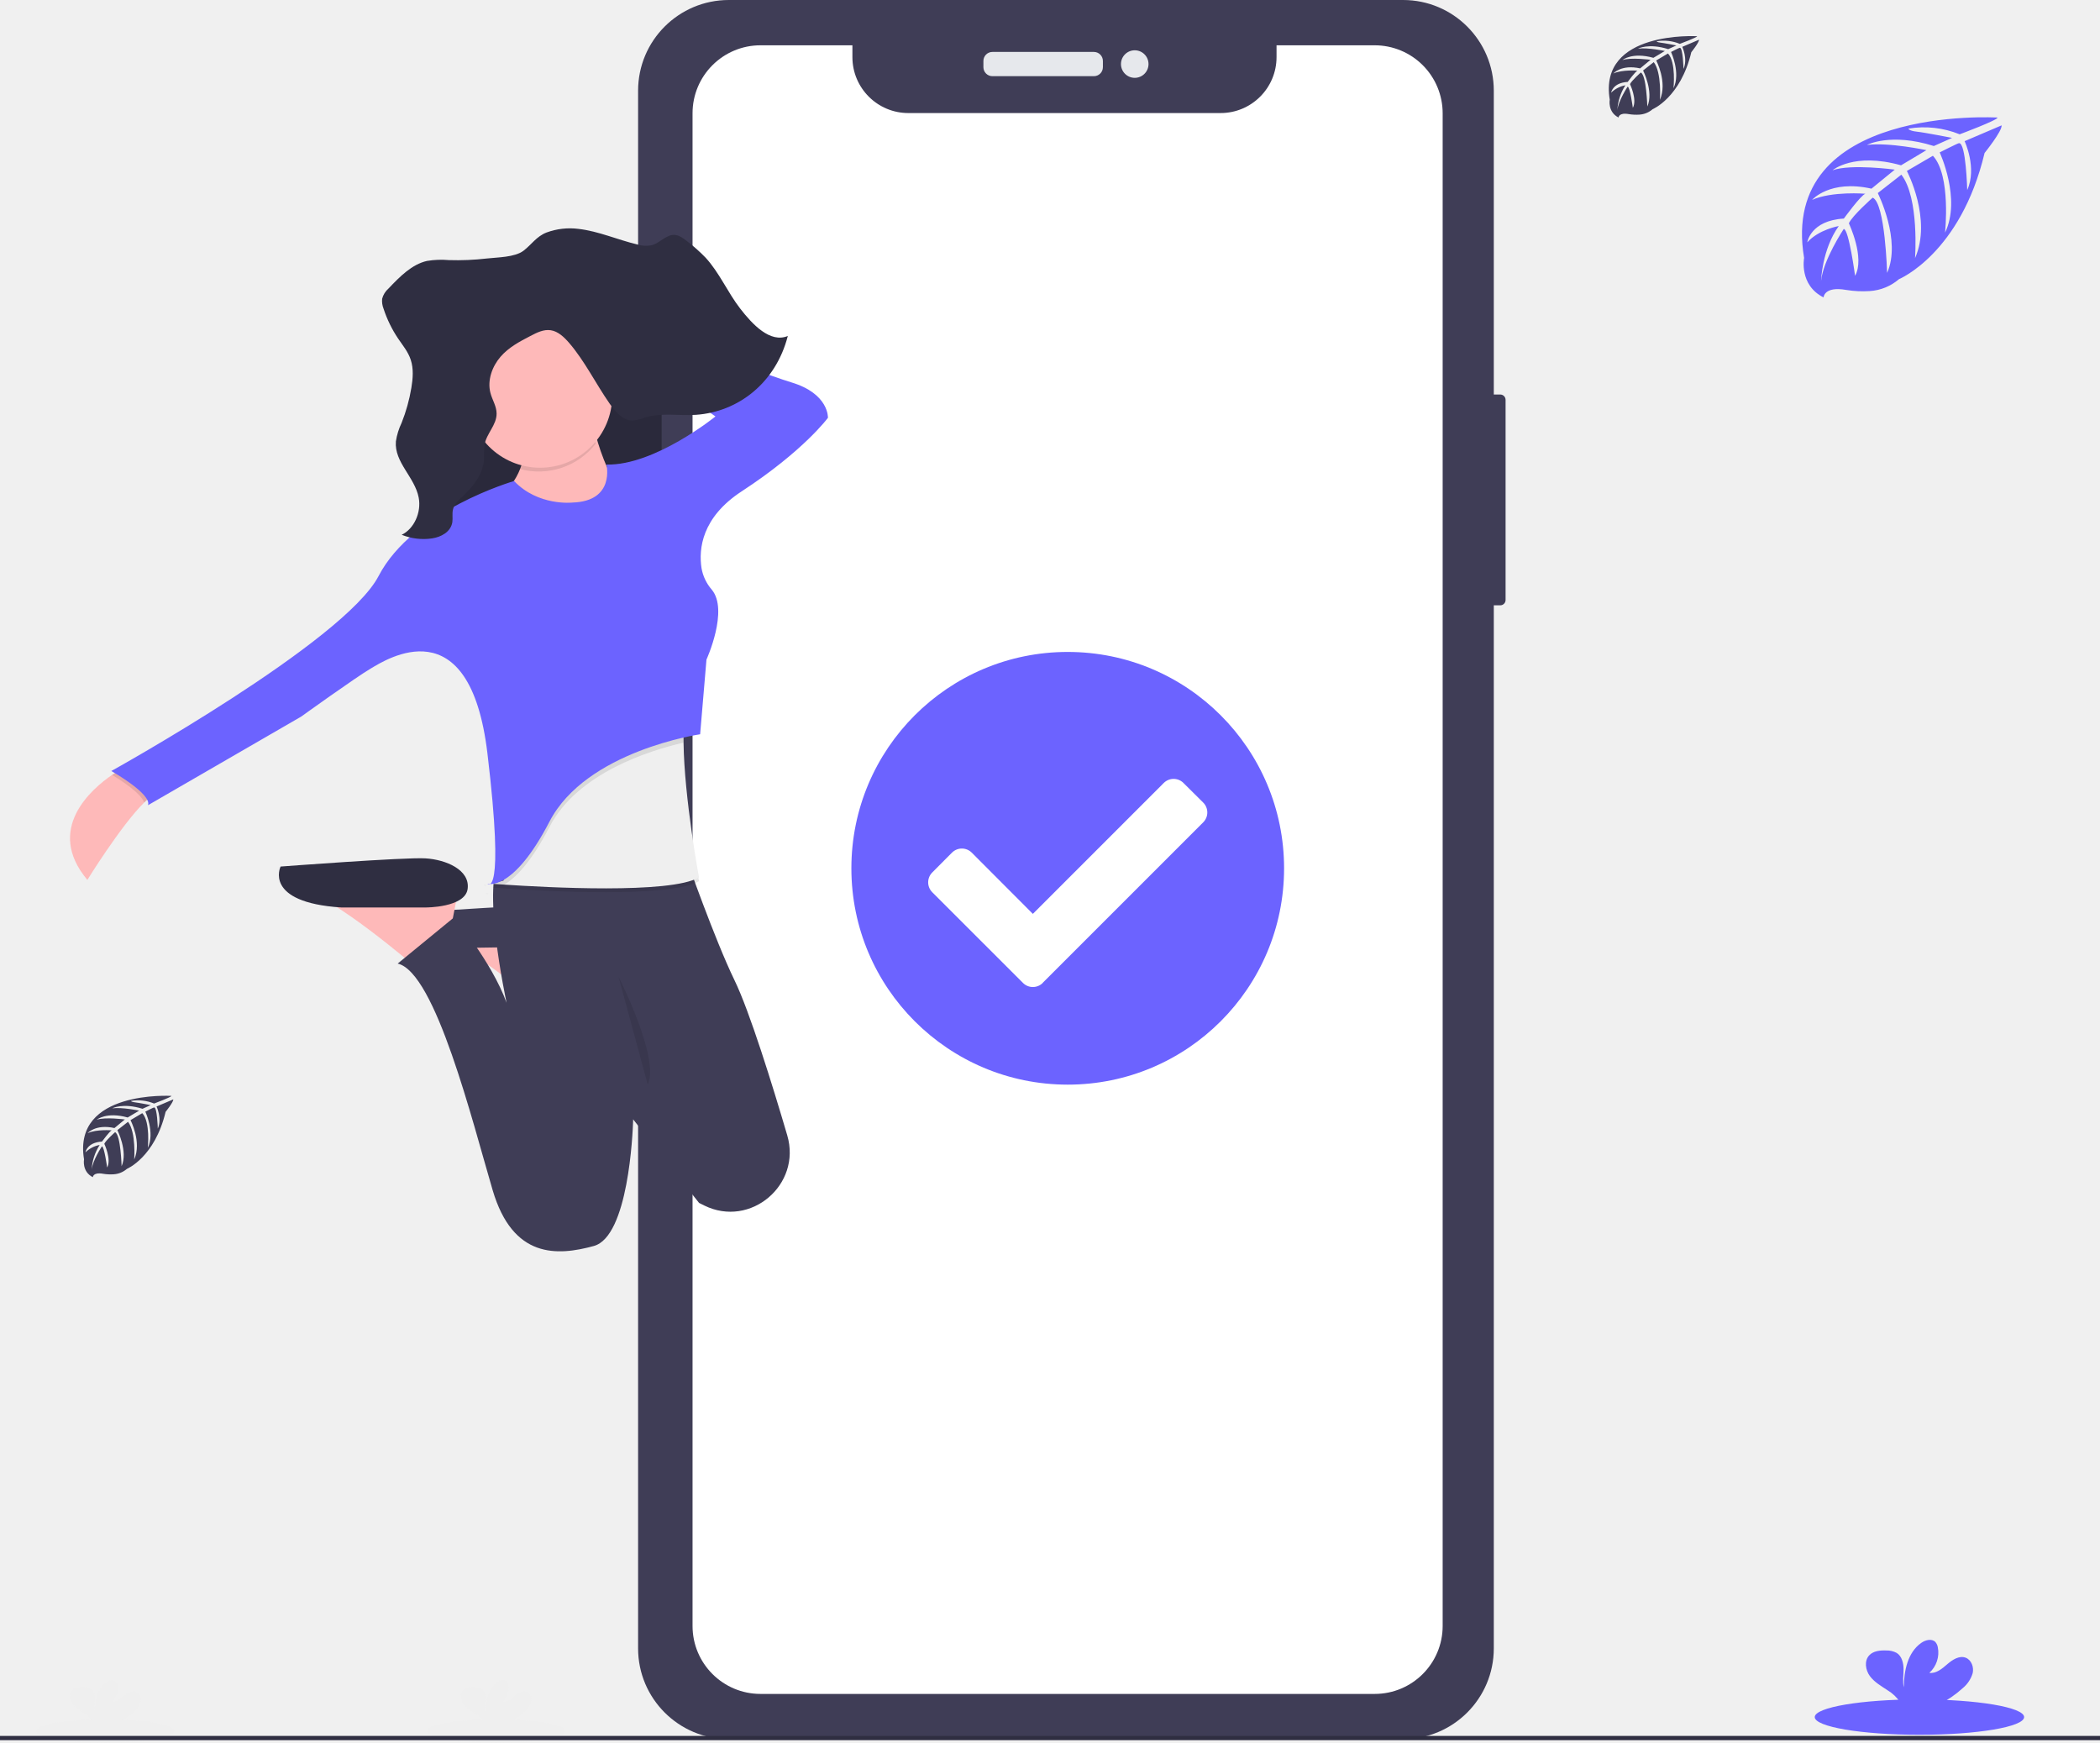
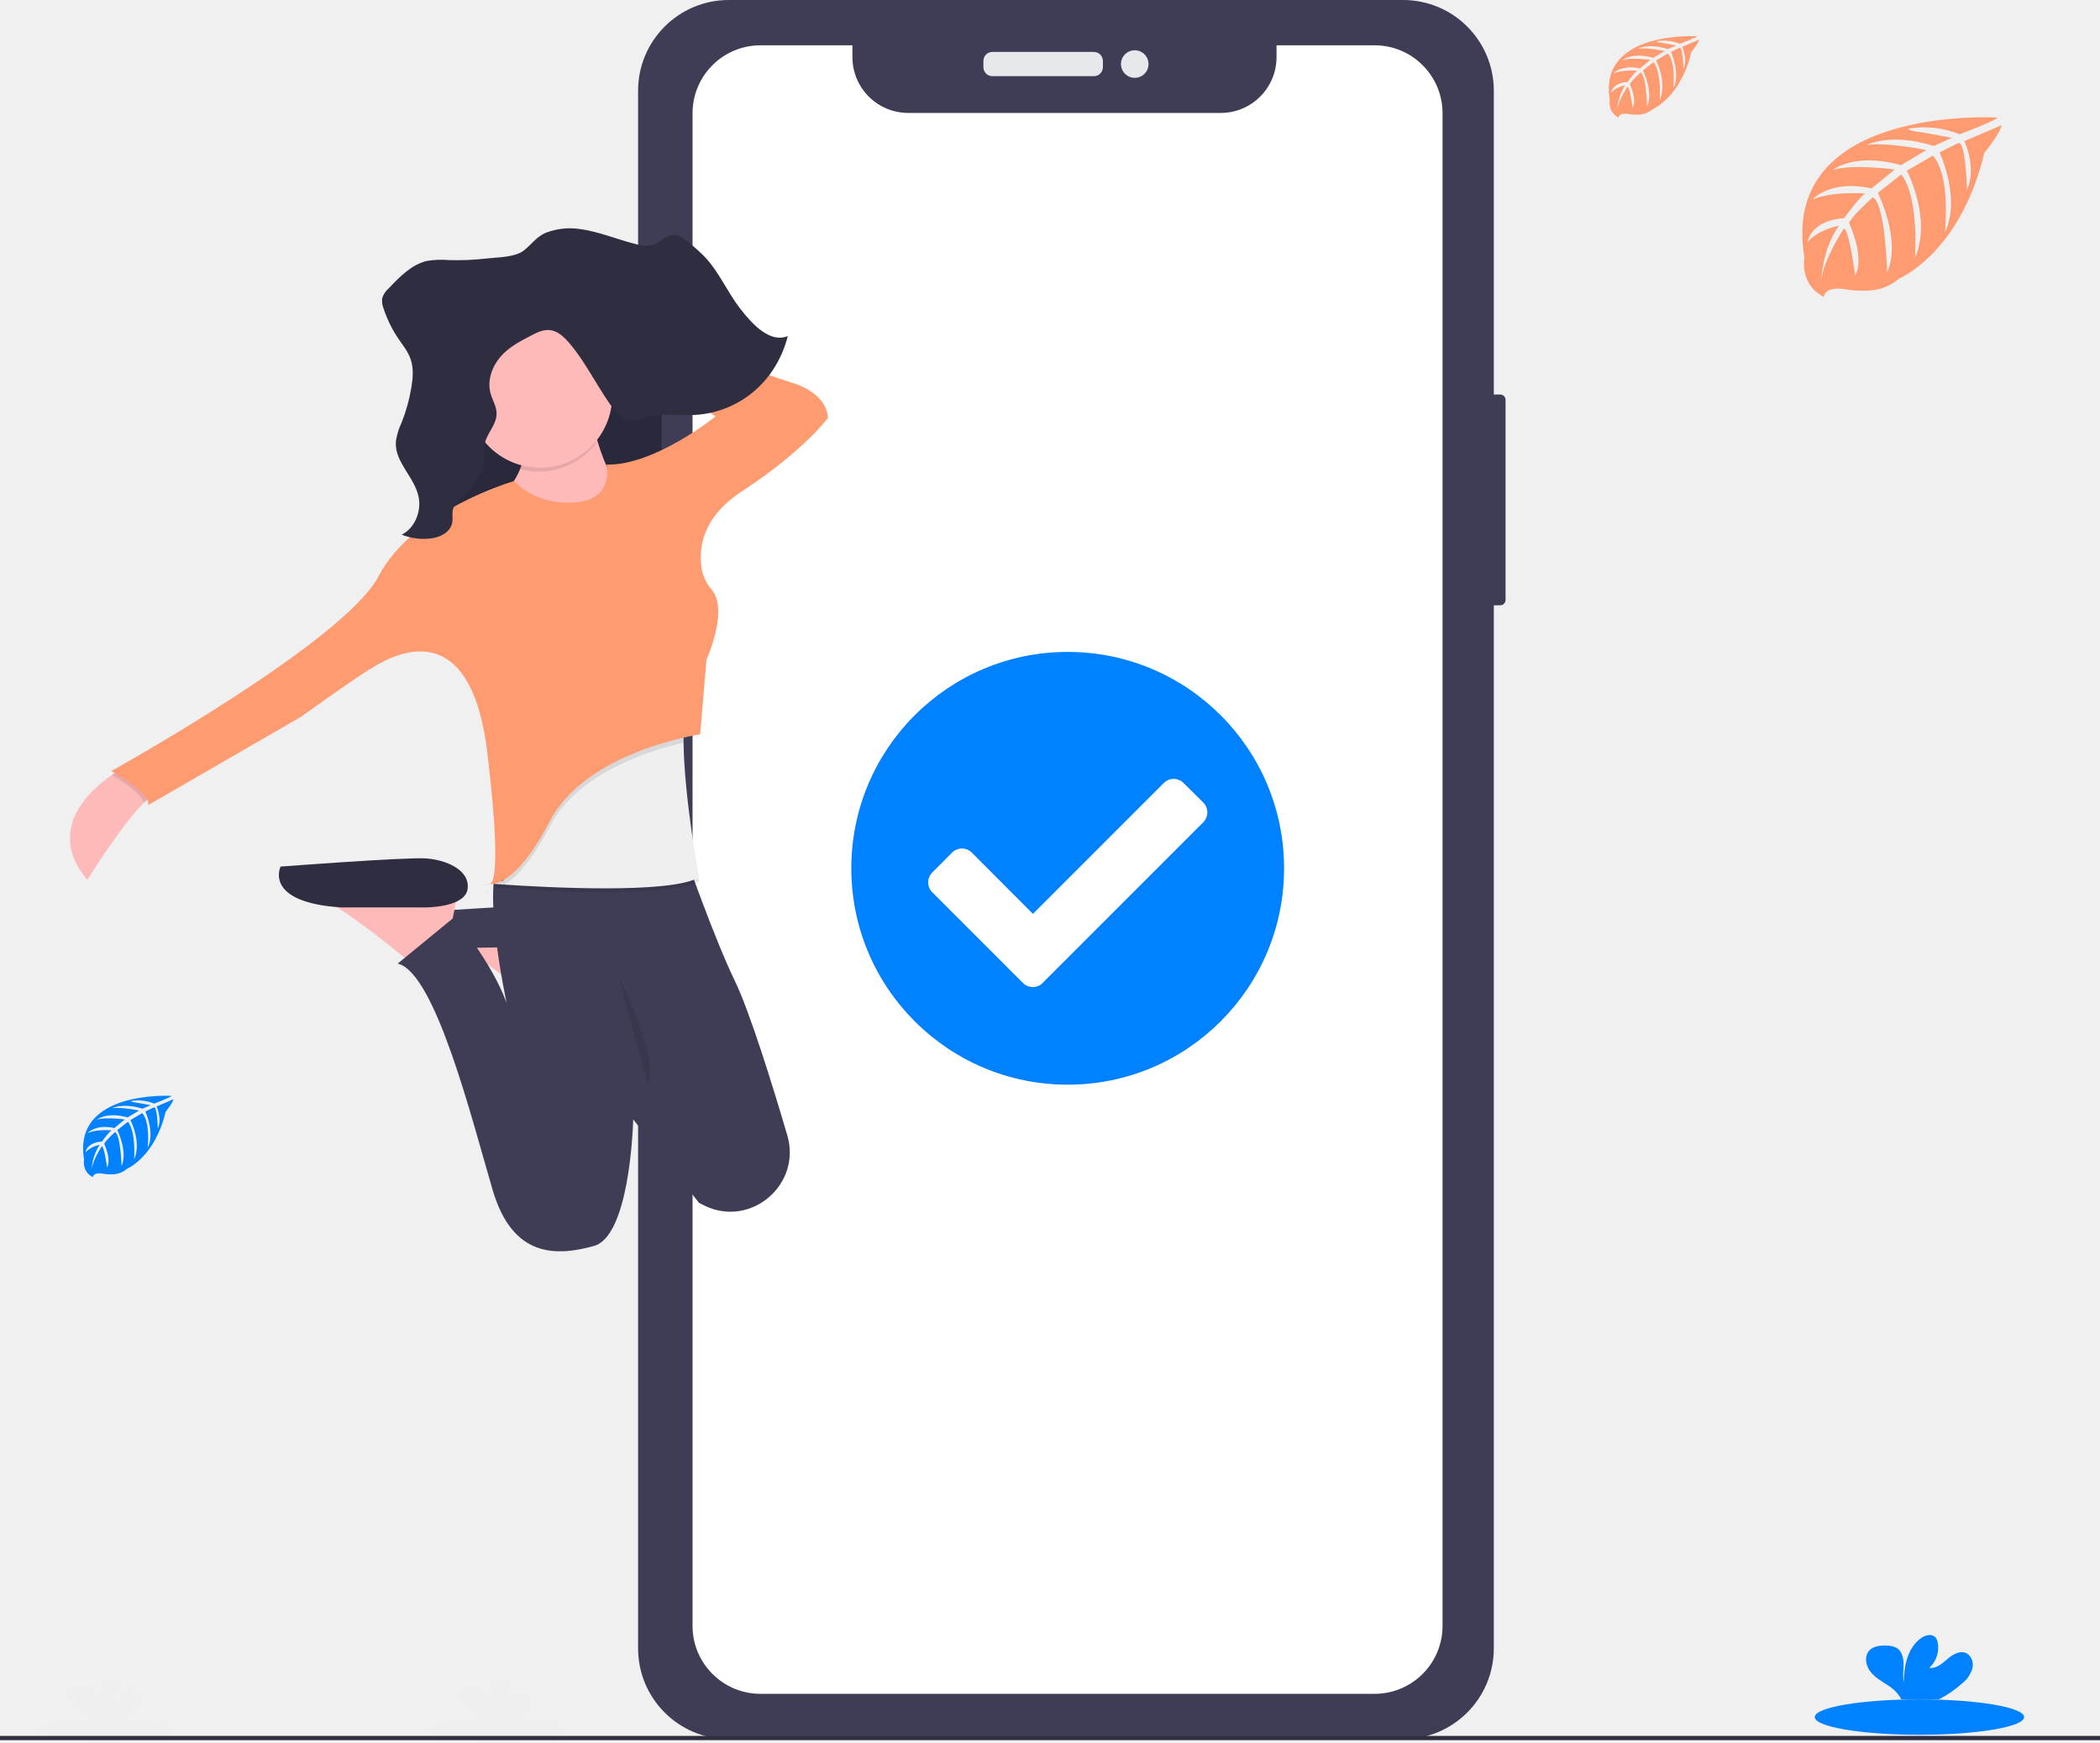
- <svg xmlns="http://www.w3.org/2000/svg" width="902.567" height="748.955" viewBox="0 0 902.567 748.955">
+ <svg xmlns="http://www.w3.org/2000/svg" id="Layer_1" data-name="Layer 1" viewBox="0 0 902.57 748.96">
  <defs>
-     <linearGradient id="linear-gradient" x1="0.505" y1="1.007" x2="0.505" gradientUnits="objectBoundingBox">
-       <stop offset="0" stop-color="gray" stop-opacity="0.251" />
-       <stop offset="0.54" stop-color="gray" stop-opacity="0.122" />
-       <stop offset="1" stop-color="gray" stop-opacity="0.102" />
+     <style>.cls-1{fill:#3f3d56;}.cls-2{fill:#fff;}.cls-3{fill:#e6e8ec;}.cls-4{fill:#0081ff;}.cls-5{fill:url(#linear-gradient);}.cls-6{fill:#feb9b9;}.cls-7{fill:#2f2e41;}.cls-8{opacity:0.1;isolation:isolate;}.cls-9{fill:#efefef;}.cls-10{fill:#ff9b71;}</style>
+     <linearGradient id="linear-gradient" x1="-25.79" y1="835.01" x2="-25.79" y2="836.02" gradientTransform="matrix(1.22, 0, 0, -0.29, 240.71, 624.65)" gradientUnits="userSpaceOnUse">
+       <stop offset="0" stop-color="gray" stop-opacity="0.25" />
+       <stop offset="0.54" stop-color="gray" stop-opacity="0.12" />
+       <stop offset="1" stop-color="gray" stop-opacity="0.1" />
    </linearGradient>
  </defs>
-   <g id="Group_22" data-name="Group 22" transform="translate(-282 -122.601)">
-     <g id="Group_2" data-name="Group 2" transform="translate(556.248 122.601)">
-       <rect id="Rectangle_76" data-name="Rectangle 76" width="10.994" height="90.604" rx="2.29" transform="translate(361.847 169.558)" fill="#3f3d56" />
-       <rect id="Rectangle_80" data-name="Rectangle 80" width="367.778" height="747.455" rx="38.99" transform="translate(0)" fill="#3f3d56" />
-       <path id="Path_176" data-name="Path 176" d="M757.9,199H715.712v5.075a24.047,24.047,0,0,1-24.06,24.047H557.483a24.047,24.047,0,0,1-24.06-24.047V199h-39.5a29.209,29.209,0,0,0-29.209,29.209v650.15a29.209,29.209,0,0,0,29.209,29.209H757.9a29.209,29.209,0,0,0,29.209-29.209v-650.1A29.209,29.209,0,0,0,757.9,199Z" transform="translate(-441.311 -179.531)" fill="#fff" />
-       <rect id="Rectangle_81" data-name="Rectangle 81" width="51.357" height="10.423" rx="3.87" transform="translate(148.414 22.322)" fill="#e6e8ec" />
-       <circle id="Ellipse_5" data-name="Ellipse 5" cx="5.919" cy="5.919" r="5.919" transform="translate(207.539 21.615)" fill="#e6e8ec" />
-       <circle id="Ellipse_11" data-name="Ellipse 11" cx="69.573" cy="69.573" r="69.573" transform="translate(116.562 313.331)" fill="#fff" />
-       <path id="Path_222" data-name="Path 222" d="M706.184,502.6A92.987,92.987,0,1,1,613.2,409.61,92.987,92.987,0,0,1,706.184,502.6ZM602.451,551.82l68.977-68.977a5.993,5.993,0,0,0,0-8.487l-8.487-8.425a5.981,5.981,0,0,0-8.475,0l-56.258,56.259-26.268-26.33a6.018,6.018,0,0,0-8.487,0l-8.487,8.537a6.018,6.018,0,0,0,0,8.487l39,38.986a5.993,5.993,0,0,0,8.487,0Z" transform="translate(-428.541 -129.411)" fill="#6c63ff" />
+   <g id="Group_22" data-name="Group 22">
+     <g id="Group_2" data-name="Group 2">
+       <rect id="Rectangle_76" data-name="Rectangle 76" class="cls-1" x="636.09" y="169.56" width="10.99" height="90.6" rx="2.29" ry="2.29" />
+       <rect id="Rectangle_80" data-name="Rectangle 80" class="cls-1" x="274.25" width="367.78" height="747.46" rx="38.99" ry="38.99" />
+       <path id="Path_176" data-name="Path 176" class="cls-2" d="M590.84,19.47H548.65v5.07a24,24,0,0,1-24,24H390.42a24,24,0,0,1-24.06-24h0V19.47h-39.5a29.21,29.21,0,0,0-29.21,29.21V698.83A29.21,29.21,0,0,0,326.86,728h264A29.21,29.21,0,0,0,620,698.83V48.73a29.21,29.21,0,0,0-29.16-29.26Z" />
+       <rect id="Rectangle_81" data-name="Rectangle 81" class="cls-3" x="422.66" y="22.32" width="51.36" height="10.42" rx="3.87" ry="3.87" />
+       <circle id="Ellipse_5" data-name="Ellipse 5" class="cls-3" cx="487.71" cy="27.53" r="5.92" />
+       <circle id="Ellipse_11" data-name="Ellipse 11" class="cls-2" cx="460.38" cy="382.9" r="69.57" />
+       <path id="Path_222" data-name="Path 222" class="cls-4" d="M551.89,373.19a93,93,0,1,1-93-93,93,93,0,0,1,93,93ZM448.16,422.41l69-69a6,6,0,0,0,0-8.48h0l-8.49-8.42a6,6,0,0,0-8.46,0l0,0-56.26,56.26-26.27-26.33a6,6,0,0,0-8.49,0L400.67,375a6,6,0,0,0,0,8.49l39,39a6,6,0,0,0,8.48,0h0Z" />
    </g>
-     <g id="Group_1" data-name="Group 1" transform="translate(312.096 220.737)">
-       <rect id="Rectangle_77" data-name="Rectangle 77" width="5.543" height="26.813" rx="2.29" transform="translate(252.414 49.221)" fill="#3f3d56" />
-       <rect id="Rectangle_78" data-name="Rectangle 78" width="6.246" height="46.666" rx="2.29" transform="translate(252.213 98.318)" fill="#3f3d56" />
-       <rect id="Rectangle_79" data-name="Rectangle 79" width="5.945" height="47.067" rx="2.29" transform="translate(252.313 161.313)" fill="#3f3d56" />
-       <path id="Path_190" data-name="Path 190" d="M377.46,474.88a1.026,1.026,0,0,0,1.216.156,4.305,4.305,0,0,1-1.216-.156Z" transform="translate(-198.815 -189.106)" fill="url(#linear-gradient)" />
-       <path id="Path_192" data-name="Path 192" d="M425.255,491l-1.2,6.536-.926,5-1.684,9.146-16.329,11.432s-1.472-1.26-3.9-3.246c-6.692-5.51-20.757-16.73-31.085-22.753a34.786,34.786,0,0,0-8.544-3.937Z" transform="translate(-200.647 -187.247)" fill="#feb9b9" />
-       <path id="Path_194" data-name="Path 194" d="M414.642,497.22s19.039,3.268,20.154-4.863-9.8-12.525-19.05-13.072-64.768,3.268-64.768,3.268-9.793,13.061,25.575,15.247Z" transform="translate(-202.013 -188.604)" fill="#3f3d56" />
-       <rect id="Rectangle_82" data-name="Rectangle 82" width="99.6" height="118.104" transform="translate(154.665 40.309)" fill="#2f2e41" />
-       <rect id="Rectangle_83" data-name="Rectangle 83" width="99.6" height="118.104" transform="translate(154.665 40.845)" opacity="0.1" />
-       <path id="Path_198" data-name="Path 198" d="M255.223,437.085c-1.64.413-3.736,2-6.067,4.294-10.038,9.938-24.415,33.26-24.415,33.26C206.36,452.744,226.7,435.445,235.37,429.5c2.108-1.439,3.524-2.231,3.524-2.231Z" transform="translate(-217.289 -194.598)" fill="#feb9b9" />
-       <path id="Path_199" data-name="Path 199" d="M423.149,288.22s4.9,34.286,21.771,42.45-21.771,23.422-21.771,23.422L370.36,334.484s29.936-9.8,23.946-38.647Z" transform="translate(-199.634 -210.636)" fill="#feb9b9" />
-       <path id="Path_200" data-name="Path 200" d="M373.53,473.16l-1.194,6.514-.97,5.019-1.684,9.146L353.353,505.26s-1.472-1.249-3.9-3.234c-6.692-5.51-20.756-16.73-31.1-22.753a34.572,34.572,0,0,0-8.544-3.937Z" transform="translate(-206.618 -189.305)" fill="#feb9b9" />
-       <path id="Path_202" data-name="Path 202" d="M360.794,482.55s17.087.121,18.115-8.033-9.312-12.525-18.115-13.072-62.289,3.522-62.289,3.522-7.588,15.4,26.055,17.582Z" transform="translate(-208.007 -190.662)" fill="#2f2e41" />
-       <path id="Path_204" data-name="Path 204" d="M475.315,610.635c-.747-.368-1.495-.747-2.231-1.115l-2.008-2.532-26.333-33.393v.58c-.178,5.577-2.074,49.767-16.864,53.849-15.782,4.35-34.821,5.443-43.5-23.946s-24.537-93.611-40.822-97.425l24.225-19.864s16.039,18.76,22.574,36.717c-.245-1.115-11.321-52.867-2.231-62.024H467.6s12.269,34.944,20.678,52.254c6.547,13.44,16.373,45.216,22.7,66.72C517.241,601.69,495.235,620.439,475.315,610.635Z" transform="translate(-202.725 -190.652)" fill="#3f3d56" />
-       <path id="Path_205" data-name="Path 205" d="M468.826,478.11c-12.269,7.261-66.129,4.305-83.651,3.123l-4.774-.346c-.513,0,.078-.29.078-.29l.491-4.941,13.061-33.193,69.932-40.554c-1.417,4.272-1.885,10.808-1.773,18.292C462.513,444.248,468.826,478.11,468.826,478.11Z" transform="translate(-198.5 -197.523)" opacity="0.1" />
-       <path id="Path_206" data-name="Path 206" d="M468.886,476.637c-12.269,7.261-66.129,4.305-83.651,3.123l-4.774-.335-.792-.067.87-.223,4.305-1.115,9.246-37.007,69.932-40.543c-1.416,4.272-1.885,10.808-1.773,18.292C462.573,442.786,468.886,476.637,468.886,476.637Z" transform="translate(-198.56 -197.689)" fill="#efefef" />
-       <path id="Path_207" data-name="Path 207" d="M462.128,418.739c-14.221,3.279-45.517,12.9-57.541,36.137-8.019,15.47-14.767,22.106-19.474,24.883l-4.774-.335a2.749,2.749,0,0,0,.078-.29l4.305-1.115,9.246-37.007L463.9,400.47C462.5,404.719,462.016,411.255,462.128,418.739Z" transform="translate(-198.483 -197.689)" opacity="0.1" />
-       <path id="Path_208" data-name="Path 208" d="M237.025,427.29l16.329,9.793c-1.64.413-3.736,2-6.067,4.294-1.361-3.971-9.9-9.514-13.786-11.878C235.608,428.082,237.025,427.29,237.025,427.29Z" transform="translate(-215.42 -194.595)" opacity="0.1" />
-       <path id="Path_209" data-name="Path 209" d="M377.845,471.846a.97.97,0,0,1-1.115-.156,3.87,3.87,0,0,0,1.115.156Z" transform="translate(-198.899 -189.474)" opacity="0.1" />
-       <path id="Path_210" data-name="Path 210" d="M431.352,332.938s-14.7,1.628-25.039-9.257c0,0-43.5,12.525-58.232,40.821S233.2,448.32,233.2,448.32s17.422,9.793,15.782,14.689l65.861-38.1s23.422-16.864,29.925-20.678,42.461-27.214,50.079,36.461,0,56.057,0,56.057,10.886,3.815,26.668-26.668,64.757-37.554,64.757-37.554l2.721-32.1s9.715-21.281,2.231-30.114a18.961,18.961,0,0,1-4.361-9.213c-1.238-8.153,0-21.738,17.332-33.025,26.668-17.422,37.007-31.564,37.007-31.564s.546-10.35-15.782-15.247S442.695,249.7,442.695,249.7l-2.231,9.257,52.388,36.974s-26.121,21.191-46.844,20.678C446.007,316.609,449.855,332.391,431.352,332.938Z" transform="translate(-215.454 -215.079)" fill="#6c63ff" />
-       <path id="Path_211" data-name="Path 211" d="M423.262,302.975a106.3,106.3,0,0,1-3.011-13.295L391.408,297.3a31.621,31.621,0,0,1-.658,16.641A31.018,31.018,0,0,0,423.262,302.975Z" transform="translate(-197.282 -210.468)" opacity="0.1" />
-       <circle id="Ellipse_10" data-name="Ellipse 10" cx="31.018" cy="31.018" r="31.018" transform="translate(171.005 40.856)" fill="#feb9b9" />
-       <path id="Path_213" data-name="Path 213" d="M428.67,507.07s17.957,35.379,12.514,46.253" transform="translate(-192.908 -185.394)" opacity="0.1" />
-       <path id="Path_221" data-name="Path 221" d="M421.94,218.894c8.61.982,16.786,4.673,25.263,6.692a12.537,12.537,0,0,0,6.536.245c3.29-1.015,5.967-4.461,9.38-4.361,2.1.067,3.959,1.495,5.688,2.866a69.968,69.968,0,0,1,7.807,6.96c5.844,6.346,9.469,14.89,14.8,21.794s12.934,15,20.507,11.834C506.769,285,490.7,297.559,472.443,298.809c-7.283.5-14.745-1.015-21.794,1.115a18.884,18.884,0,0,1-5.5,1.338c-4.06,0-7.328-3.725-9.86-7.35-5.934-8.521-10.629-18.191-17.31-25.965-2.231-2.576-4.807-5.019-7.93-5.487s-5.989,1.026-8.766,2.465c-4.584,2.376-9.268,4.829-12.826,8.923s-5.8,10.138-4.328,15.615c.792,2.967,2.6,5.644,2.632,8.744.067,4.952-4.305,8.566-5.164,13.384a50.184,50.184,0,0,0-.212,6.09c-.379,6.6-4.7,12-9.2,16.161-1.762,1.606-3.7,3.346-4.216,5.833-.346,1.706,0,3.5-.223,5.231-.658,4.283-4.93,6.458-8.711,7.016a25.128,25.128,0,0,1-13.072-1.55c5.287-2.5,8.544-9.614,7.317-15.983-1.684-8.834-10.562-15.18-9.8-24.169a28,28,0,0,1,2.454-7.952,72.856,72.856,0,0,0,4.194-15.068c.669-3.982.993-8.209-.257-12.012-1.115-3.458-3.446-6.212-5.421-9.135a51.942,51.942,0,0,1-6.279-12.86,9.046,9.046,0,0,1-.6-4.261,8.79,8.79,0,0,1,2.733-4.406c4.852-5.1,10.038-10.395,16.541-11.856a37.232,37.232,0,0,1,9.391-.357,110.84,110.84,0,0,0,16.317-.692c4.461-.524,12-.457,15.782-3.346,3.524-2.7,5.51-6.09,9.848-7.807a29,29,0,0,1,13.763-1.573Z" transform="translate(-203.422 -218.659)" fill="#2f2e41" />
+     <g id="Group_1" data-name="Group 1">
+       <rect id="Rectangle_77" data-name="Rectangle 77" class="cls-1" x="282.51" y="147.36" width="5.54" height="26.81" rx="2.29" ry="2.29" />
+       <rect id="Rectangle_78" data-name="Rectangle 78" class="cls-1" x="282.31" y="196.45" width="6.25" height="46.67" rx="2.29" ry="2.29" />
+       <rect id="Rectangle_79" data-name="Rectangle 79" class="cls-1" x="282.41" y="259.45" width="5.95" height="47.07" rx="2.29" ry="2.29" />
+       <path id="Path_190" data-name="Path 190" class="cls-5" d="M208.74,383.91a1,1,0,0,0,1.22.16A4.3,4.3,0,0,1,208.74,383.91Z" />
+       <path id="Path_192" data-name="Path 192" class="cls-6" d="M254.7,401.89l-1.2,6.54-.93,5-1.68,9.15L234.57,434s-1.47-1.26-3.9-3.25C224,425.25,209.91,414,199.58,408a34.79,34.79,0,0,0-8.54-3.94Z" />
+       <path id="Path_194" data-name="Path 194" class="cls-1" d="M242.73,406.75s19,3.27,20.15-4.86-9.8-12.52-19-13.07-64.77,3.27-64.77,3.27-9.79,13.06,25.58,15.25Z" />
+       <rect id="Rectangle_82" data-name="Rectangle 82" class="cls-7" x="184.76" y="138.44" width="99.6" height="118.1" />
+       <rect id="Rectangle_83" data-name="Rectangle 83" class="cls-8" x="184.76" y="138.98" width="99.6" height="118.1" />
+       <path id="Path_198" data-name="Path 198" class="cls-6" d="M68,340.62c-1.64.41-3.74,2-6.07,4.29-10,9.94-24.42,33.26-24.42,33.26-18.38-21.9,2-39.19,10.63-45.14,2.11-1.44,3.52-2.23,3.52-2.23Z" />
+       <path id="Path_199" data-name="Path 199" class="cls-6" d="M253.61,175.72s4.9,34.29,21.77,42.45-21.77,23.42-21.77,23.42L200.82,222s29.94-9.8,23.95-38.65Z" />
+       <path id="Path_200" data-name="Path 200" class="cls-6" d="M197,382l-1.19,6.51-1,5-1.68,9.15-16.33,11.42s-1.47-1.25-3.9-3.23c-6.69-5.51-20.76-16.73-31.1-22.75a34.57,34.57,0,0,0-8.54-3.94Z" />
+       <path id="Path_202" data-name="Path 202" class="cls-7" d="M182.88,390s17.09.12,18.11-8-9.31-12.52-18.11-13.07-62.29,3.52-62.29,3.52S113,387.84,146.65,390Z" />
+       <path id="Path_204" data-name="Path 204" class="cls-1" d="M302.69,518.12,300.46,517l-2-2.53-26.33-33.39v.58c-.18,5.58-2.07,49.77-16.86,53.85-15.78,4.35-34.82,5.44-43.5-23.95S187.21,418,170.93,414.14l24.23-19.86s16,18.76,22.57,36.72c-.24-1.11-11.32-52.87-2.23-62H295s12.27,34.94,20.68,52.25c6.55,13.44,16.37,45.22,22.7,66.72C344.61,509.17,322.61,527.92,302.69,518.12Z" />
+       <path id="Path_205" data-name="Path 205" class="cls-8" d="M300.42,378.72c-12.27,7.26-66.13,4.3-83.65,3.12L212,381.5c-.51,0,.08-.29.08-.29l.49-4.94,13.06-33.19,69.93-40.55c-1.42,4.27-1.89,10.81-1.77,18.29C294.11,344.86,300.42,378.72,300.42,378.72Z" />
+       <path id="Path_206" data-name="Path 206" class="cls-9" d="M300.42,377.08c-12.27,7.26-66.13,4.3-83.65,3.12l-4.77-.33-.79-.07.87-.22,4.3-1.11,9.25-37,69.93-40.54c-1.42,4.27-1.89,10.81-1.77,18.29C294.11,343.23,300.42,377.08,300.42,377.08Z" />
+       <path id="Path_207" data-name="Path 207" class="cls-8" d="M293.74,319.19c-14.22,3.28-45.52,12.9-57.54,36.14-8,15.47-14.77,22.11-19.47,24.88l-4.77-.33a2.74,2.74,0,0,0,.08-.29l4.3-1.11,9.25-37,69.93-40.54C294.11,305.17,293.63,311.7,293.74,319.19Z" />
+       <path id="Path_208" data-name="Path 208" class="cls-8" d="M51.7,330.83,68,340.62c-1.64.41-3.74,2-6.07,4.29-1.36-4-9.9-9.51-13.79-11.88C50.28,331.62,51.7,330.83,51.7,330.83Z" />
+       <path id="Path_209" data-name="Path 209" class="cls-8" d="M209,380.51a1,1,0,0,1-1.11-.16A3.87,3.87,0,0,0,209,380.51Z" />
+       <path id="Path_210" data-name="Path 210" class="cls-10" d="M246,216s-14.7,1.63-25-9.26c0,0-43.5,12.52-58.23,40.82S47.84,331.38,47.84,331.38s17.42,9.79,15.78,14.69L129.49,308s23.42-16.86,29.92-20.68,42.46-27.21,50.08,36.46,0,56.06,0,56.06,10.89,3.82,26.67-26.67,64.76-37.55,64.76-37.55l2.72-32.1s9.71-21.28,2.23-30.11a19,19,0,0,1-4.36-9.21c-1.24-8.15,0-21.74,17.33-33,26.67-17.42,37-31.56,37-31.56s.55-10.35-15.78-15.25-82.72-31.56-82.72-31.56L255.11,142l52.39,37s-26.12,21.19-46.84,20.68C260.65,199.67,264.5,215.45,246,216Z" />
+       <path id="Path_211" data-name="Path 211" class="cls-8" d="M256.08,190.64a106.3,106.3,0,0,1-3-13.3L224.22,185a31.62,31.62,0,0,1-.66,16.64A31,31,0,0,0,256.08,190.64Z" />
+       <circle id="Ellipse_10" data-name="Ellipse 10" class="cls-6" cx="232.12" cy="170.01" r="31.02" />
+       <path id="Path_213" data-name="Path 213" class="cls-8" d="M265.86,419.81s18,35.38,12.51,46.25" />
+       <path id="Path_221" data-name="Path 221" class="cls-7" d="M248.61,98.37c8.61,1,16.79,4.67,25.26,6.69a12.54,12.54,0,0,0,6.54.24c3.29-1,6-4.46,9.38-4.36,2.1.07,4,1.49,5.69,2.87a70,70,0,0,1,7.81,7c5.84,6.35,9.47,14.89,14.8,21.79s12.93,15,20.51,11.83c-5.15,20.08-21.22,32.63-39.48,33.88-7.28.5-14.74-1-21.79,1.11a18.88,18.88,0,0,1-5.5,1.34c-4.06,0-7.33-3.73-9.86-7.35-5.93-8.52-10.63-18.19-17.31-26-2.23-2.58-4.81-5-7.93-5.49s-6,1-8.77,2.46c-4.58,2.38-9.27,4.83-12.83,8.92s-5.8,10.14-4.33,15.61c.79,3,2.6,5.64,2.63,8.74.07,5-4.3,8.57-5.16,13.38a50.18,50.18,0,0,0-.21,6.09c-.38,6.6-4.7,12-9.2,16.16-1.76,1.61-3.7,3.35-4.22,5.83-.35,1.71,0,3.5-.22,5.23-.66,4.28-4.93,6.46-8.71,7a25.13,25.13,0,0,1-13.07-1.55c5.29-2.5,8.54-9.61,7.32-16-1.68-8.83-10.56-15.18-9.8-24.17a28,28,0,0,1,2.45-8,72.86,72.86,0,0,0,4.19-15.07c.67-4,1-8.21-.26-12-1.11-3.46-3.45-6.21-5.42-9.14a51.94,51.94,0,0,1-6.28-12.86,9,9,0,0,1-.6-4.26A8.79,8.79,0,0,1,167,124c4.85-5.1,10-10.4,16.54-11.86a37.23,37.23,0,0,1,9.39-.36,110.84,110.84,0,0,0,16.32-.69c4.46-.52,12-.46,15.78-3.35,3.52-2.7,5.51-6.09,9.85-7.81a29,29,0,0,1,13.76-1.57Z" />
    </g>
-     <ellipse id="Ellipse_9" data-name="Ellipse 9" cx="44.995" cy="7.609" rx="44.995" ry="7.609" transform="translate(1061.967 852.981)" fill="#6c63ff" />
-     <path id="Path_179" data-name="Path 179" d="M921.506,843.366a13.1,13.1,0,0,0,4.286-6.479c.559-2.562-.537-5.6-3-6.591-2.753-1.052-5.7.862-7.923,2.786s-4.789,4.129-7.71,3.715A11.727,11.727,0,0,0,910.8,825.82a4.622,4.622,0,0,0-1.018-2.238c-1.522-1.634-4.3-.94-6.121.358-5.819,4.084-7.441,12-7.475,19.1-.593-2.562-.09-5.237-.112-7.833s-.727-5.6-2.954-6.971a8.885,8.885,0,0,0-4.476-1.052c-2.618-.1-5.528.168-7.318,2.081-2.238,2.372-1.634,6.356.291,8.952s4.868,4.263,7.576,6.065a16.786,16.786,0,0,1,5.4,5.159,4.656,4.656,0,0,1,.4.929h16.349a45.945,45.945,0,0,0,10.161-7Z" transform="translate(204.065 4.781)" fill="#6c63ff" />
-     <ellipse id="Ellipse_9-2" data-name="Ellipse 9" cx="29.694" cy="5.022" rx="29.694" ry="5.022" transform="translate(465.518 861.513)" fill="#efefef" />
-     <path id="Path_179-2" data-name="Path 179" d="M907.354,836.313a8.648,8.648,0,0,0,2.828-4.276,3.813,3.813,0,0,0-1.979-4.35c-1.817-.694-3.759.569-5.228,1.839s-3.161,2.725-5.088,2.452a7.739,7.739,0,0,0,2.4-7.244,3.05,3.05,0,0,0-.672-1.477c-1-1.078-2.836-.62-4.039.236-3.84,2.7-4.911,7.916-4.933,12.606-.391-1.691-.059-3.456-.074-5.169s-.48-3.692-1.95-4.6a5.864,5.864,0,0,0-2.954-.694c-1.728-.066-3.648.111-4.83,1.374-1.477,1.566-1.078,4.195.192,5.908s3.212,2.814,5,4a11.077,11.077,0,0,1,3.567,3.4,3.078,3.078,0,0,1,.266.613h10.789a30.322,30.322,0,0,0,6.705-4.623Z" transform="translate(-399.861 22.01)" fill="#efefef" />
-     <ellipse id="Ellipse_12" data-name="Ellipse 12" cx="29.694" cy="5.022" rx="29.694" ry="5.022" transform="translate(297.586 861.513)" fill="#efefef" />
-     <path id="Path_223" data-name="Path 223" d="M907.354,836.313a8.648,8.648,0,0,0,2.828-4.276,3.813,3.813,0,0,0-1.979-4.35c-1.817-.694-3.759.569-5.228,1.839s-3.161,2.725-5.088,2.452a7.739,7.739,0,0,0,2.4-7.244,3.05,3.05,0,0,0-.672-1.477c-1-1.078-2.836-.62-4.039.236-3.84,2.7-4.911,7.916-4.933,12.606-.391-1.691-.059-3.456-.074-5.169s-.48-3.692-1.95-4.6a5.864,5.864,0,0,0-2.954-.694c-1.728-.066-3.648.111-4.83,1.374-1.477,1.566-1.078,4.195.192,5.908s3.212,2.814,5,4a11.077,11.077,0,0,1,3.567,3.4,3.078,3.078,0,0,1,.266.613h10.789a30.322,30.322,0,0,0,6.705-4.623Z" transform="translate(-567.793 22.01)" fill="#efefef" />
-     <rect id="Rectangle_22" data-name="Rectangle 22" width="902.567" height="1.821" transform="translate(282 868.689)" fill="#2f2e41" />
-     <path id="Path_177" data-name="Path 177" d="M854.367,156.943s-94.221-5.685-83.12,60.337c0,0-2.238,11.671,8.37,16.964,0,0,.168-4.89,9.668-3.223a44.2,44.2,0,0,0,10.239.492,21.329,21.329,0,0,0,12.51-5.114h0s26.487-10.944,36.782-54.227c0,0,7.62-9.444,7.318-11.873l-15.9,6.792s5.438,11.47,1.119,21c0,0-.515-20.59-3.57-20.142-.615.09-8.258,3.972-8.258,3.972s9.344,19.974,2.294,34.5c0,0,2.674-24.618-5.215-33.056l-11.19,6.535s10.922,20.635,3.514,37.476c0,0,1.9-25.827-5.875-35.887l-10.138,7.911s10.261,20.332,4.006,34.3c0,0-.817-30.057-6.2-32.328,0,0-8.874,7.833-10.228,11.033,0,0,7.027,14.771,2.663,22.559,0,0-2.674-20.03-4.868-20.142,0,0-8.84,13.271-9.758,22.38,0,0,.381-13.529,7.62-23.633,0,0-8.549,1.466-13.54,7,0,0,1.376-9.377,15.722-10.205,0,0,7.307-10.071,9.254-10.675,0,0-14.256-1.2-22.906,2.641,0,0,7.609-8.851,25.525-4.823l10.015-8.18s-18.777-2.563-26.744.269c0,0,9.165-7.833,29.441-2.126l10.9-6.513s-16.013-3.447-25.547-2.238c0,0,10.071-5.427,28.747.459l7.833-3.5s-11.727-2.305-15.163-2.674-3.614-1.309-3.614-1.309a40.676,40.676,0,0,1,22.033,2.451S854.647,157.984,854.367,156.943Z" transform="translate(286.143 16.182)" fill="#6c63ff" />
-     <path id="Path_178" data-name="Path 178" d="M763.1,130.7s-42.522-2.563-37.554,27.27c0,0-1,5.271,3.782,7.665,0,0,.078-2.238,4.375-1.466a19.593,19.593,0,0,0,4.621.224,9.579,9.579,0,0,0,5.651-2.328h0s11.973-4.946,16.628-24.506c0,0,3.435-4.263,3.3-5.36l-7.184,3.066s2.451,5.181.526,9.489c0,0-.235-9.3-1.611-9.086-.28,0-3.738,1.8-3.738,1.8s4.23,9.03,1.041,15.588c0,0,1.208-11.123-2.361-14.939l-5.058,3s4.935,9.321,1.589,16.931c0,0,.862-11.671-2.652-16.214l-4.577,3.581s4.633,9.187,1.813,15.5c0,0-.38-13.585-2.809-14.614,0,0-4.006,3.536-4.622,4.991,0,0,3.178,6.714,1.209,10.194,0,0-1.209-9.053-2.238-9.1,0,0-3.995,6-4.409,10.071a21.842,21.842,0,0,1,3.447-10.675,12.04,12.04,0,0,0-6.121,3.167s.627-4.241,7.106-4.61c0,0,3.357-4.554,4.185-4.834,0,0-6.445-.537-10.351,1.2,0,0,3.435-3.995,11.526-2.182l4.476-3.693S734.6,139.7,731,140.946c0,0,4.14-3.536,13.305-.962l4.924-2.943s-7.24-1.555-11.548-1c0,0,4.554-2.451,12.992.2l3.525-1.578s-5.3-1.041-6.86-1.209-1.634-.593-1.634-.593a18.34,18.34,0,0,1,9.959,1.119S763.231,131.166,763.1,130.7Z" transform="translate(248.313 7.472)" fill="#3f3d56" />
-     <path id="Path_224" data-name="Path 224" d="M763.1,130.7s-42.522-2.563-37.554,27.27c0,0-1,5.271,3.782,7.665,0,0,.078-2.238,4.375-1.466a19.593,19.593,0,0,0,4.621.224,9.579,9.579,0,0,0,5.651-2.328h0s11.973-4.946,16.628-24.506c0,0,3.435-4.263,3.3-5.36l-7.184,3.066s2.451,5.181.526,9.489c0,0-.235-9.3-1.611-9.086-.28,0-3.738,1.8-3.738,1.8s4.23,9.03,1.041,15.588c0,0,1.208-11.123-2.361-14.939l-5.058,3s4.935,9.321,1.589,16.931c0,0,.862-11.671-2.652-16.214l-4.577,3.581s4.633,9.187,1.813,15.5c0,0-.38-13.585-2.809-14.614,0,0-4.006,3.536-4.622,4.991,0,0,3.178,6.714,1.209,10.194,0,0-1.209-9.053-2.238-9.1,0,0-3.995,6-4.409,10.071a21.842,21.842,0,0,1,3.447-10.675,12.04,12.04,0,0,0-6.121,3.167s.627-4.241,7.106-4.61c0,0,3.357-4.554,4.185-4.834,0,0-6.445-.537-10.351,1.2,0,0,3.435-3.995,11.526-2.182l4.476-3.693S734.6,139.7,731,140.946c0,0,4.14-3.536,13.305-.962l4.924-2.943s-7.24-1.555-11.548-1c0,0,4.554-2.451,12.992.2l3.525-1.578s-5.3-1.041-6.86-1.209-1.634-.593-1.634-.593a18.34,18.34,0,0,1,9.959,1.119S763.231,131.166,763.1,130.7Z" transform="translate(-407.428 462.909)" fill="#3f3d56" />
+     <ellipse id="Ellipse_9" data-name="Ellipse 9" class="cls-4" cx="824.96" cy="737.99" rx="44.99" ry="7.61" />
+     <path id="Path_179" data-name="Path 179" class="cls-4" d="M843.49,723.4a13.06,13.06,0,0,0,4.27-6.46c.56-2.55-.54-5.58-3-6.57-2.74-1-5.68.86-7.9,2.78s-4.77,4.12-7.69,3.7a11.69,11.69,0,0,0,3.63-10.94,4.61,4.61,0,0,0-1-2.23c-1.52-1.63-4.29-.94-6.1.36-5.8,4.07-7.42,12-7.45,19-.59-2.55-.09-5.22-.11-7.81s-.72-5.58-2.94-6.95a8.86,8.86,0,0,0-4.46-1c-2.61-.1-5.51.17-7.29,2.07-2.23,2.36-1.63,6.34.29,8.92s4.85,4.25,7.55,6a16.73,16.73,0,0,1,5.38,5.14,4.64,4.64,0,0,1,.4.93h16.3a45.8,45.8,0,0,0,10.13-7Z" />
+     <ellipse id="Ellipse_9-2" data-name="Ellipse 9-2" class="cls-9" cx="213.21" cy="743.93" rx="29.69" ry="5.02" />
+     <path id="Path_179-2" data-name="Path 179-2" class="cls-9" d="M225.49,735.72a8.65,8.65,0,0,0,2.83-4.28,3.81,3.81,0,0,0-2-4.35c-1.82-.69-3.76.57-5.23,1.84s-3.16,2.72-5.09,2.45a7.74,7.74,0,0,0,2.4-7.24,3,3,0,0,0-.67-1.48c-1-1.08-2.84-.62-4,.24-3.84,2.7-4.91,7.92-4.93,12.61-.39-1.69-.06-3.46-.07-5.17s-.48-3.69-2-4.6a5.86,5.86,0,0,0-3-.69c-1.73-.07-3.65.11-4.83,1.37-1.48,1.57-1.08,4.2.19,5.91s3.21,2.81,5,4a11.08,11.08,0,0,1,3.57,3.4,3.08,3.08,0,0,1,.27.61h10.79a30.32,30.32,0,0,0,6.71-4.62Z" />
+     <ellipse id="Ellipse_12" data-name="Ellipse 12" class="cls-9" cx="45.28" cy="743.93" rx="29.69" ry="5.02" />
+     <path id="Path_223" data-name="Path 223" class="cls-9" d="M57.56,735.72a8.65,8.65,0,0,0,2.83-4.28,3.81,3.81,0,0,0-2-4.35c-1.82-.69-3.76.57-5.23,1.84s-3.16,2.72-5.09,2.45a7.74,7.74,0,0,0,2.4-7.24,3,3,0,0,0-.67-1.48c-1-1.08-2.84-.62-4,.24-3.84,2.7-4.91,7.92-4.93,12.61-.39-1.69-.06-3.46-.07-5.17s-.48-3.69-2-4.6a5.86,5.86,0,0,0-3-.69c-1.73-.07-3.65.11-4.83,1.37-1.48,1.57-1.08,4.2.19,5.91s3.21,2.81,5,4a11.08,11.08,0,0,1,3.57,3.4,3.08,3.08,0,0,1,.27.61H50.86a30.32,30.32,0,0,0,6.71-4.62Z" />
+     <rect id="Rectangle_22" data-name="Rectangle 22" class="cls-7" y="746.09" width="902.57" height="1.82" />
+     <path id="Path_177" data-name="Path 177" class="cls-10" d="M858.38,50.52s-93.92-5.67-82.86,60.15c0,0-2.23,11.63,8.34,16.91,0,0,.17-4.87,9.64-3.21a44.06,44.06,0,0,0,10.21.49,21.26,21.26,0,0,0,12.47-5.1h0s26.4-10.91,36.66-54.05c0,0,7.6-9.41,7.29-11.84l-15.85,6.77s5.42,11.43,1.12,20.93c0,0-.51-20.52-3.56-20.08-.61.09-8.23,4-8.23,4s9.31,19.91,2.29,34.39c0,0,2.67-24.54-5.2-33l-11.15,6.51s10.89,20.57,3.5,37.36c0,0,1.89-25.74-5.86-35.77l-10.11,7.89s10.23,20.27,4,34.19c0,0-.81-30-6.18-32.23,0,0-8.85,7.81-10.2,11,0,0,7,14.72,2.65,22.49,0,0-2.67-20-4.85-20.08,0,0-8.81,13.23-9.73,22.31,0,0,.38-13.49,7.6-23.56,0,0-8.52,1.46-13.5,7,0,0,1.37-9.35,15.67-10.17,0,0,7.28-10,9.22-10.64,0,0-14.21-1.2-22.83,2.63,0,0,7.58-8.82,25.44-4.81l10-8.15s-18.72-2.55-26.66.27c0,0,9.14-7.81,29.35-2.12l10.87-6.49s-16-3.44-25.47-2.23c0,0,10-5.41,28.66.46l7.81-3.49s-11.69-2.3-15.11-2.67-3.6-1.3-3.6-1.3a40.55,40.55,0,0,1,22,2.44S858.66,51.56,858.38,50.52Z" />
+     <path id="Path_178" data-name="Path 178" class="cls-10" d="M729.41,15.57S686.89,13,691.86,42.84c0,0-1,5.27,3.78,7.66,0,0,.08-2.24,4.38-1.47a19.59,19.59,0,0,0,4.62.22,9.58,9.58,0,0,0,5.65-2.33h0s12-4.95,16.63-24.51c0,0,3.43-4.26,3.3-5.36L723,20.14s2.45,5.18.53,9.49c0,0-.23-9.3-1.61-9.09-.28,0-3.74,1.8-3.74,1.8s4.23,9,1,15.59c0,0,1.21-11.12-2.36-14.94l-5.06,3s4.93,9.32,1.59,16.93c0,0,.86-11.67-2.65-16.21l-4.58,3.58s4.63,9.19,1.81,15.5c0,0-.38-13.59-2.81-14.61,0,0-4,3.54-4.62,5,0,0,3.18,6.71,1.21,10.19,0,0-1.21-9.05-2.24-9.1,0,0-4,6-4.41,10.07a21.84,21.84,0,0,1,3.45-10.68,12,12,0,0,0-6.12,3.17s.63-4.24,7.11-4.61c0,0,3.36-4.55,4.18-4.83,0,0-6.45-.54-10.35,1.2,0,0,3.43-4,11.53-2.18l4.48-3.69s-8.49-1.13-12.09.12c0,0,4.14-3.54,13.3-1l4.92-2.94s-7.24-1.55-11.55-1c0,0,4.55-2.45,13,.2l3.53-1.58s-5.3-1-6.86-1.21-1.63-.59-1.63-.59a18.34,18.34,0,0,1,10,1.12S729.54,16,729.41,15.57Z" />
+     <path id="Path_224" data-name="Path 224" class="cls-4" d="M73.67,471s-42.52-2.56-37.55,27.27c0,0-1,5.27,3.78,7.66,0,0,.08-2.24,4.38-1.47a19.59,19.59,0,0,0,4.62.22,9.58,9.58,0,0,0,5.65-2.33h0s12-4.95,16.63-24.51c0,0,3.43-4.26,3.3-5.36l-7.18,3.07s2.45,5.18.53,9.49c0,0-.23-9.3-1.61-9.09-.28,0-3.74,1.8-3.74,1.8s4.23,9,1,15.59c0,0,1.21-11.12-2.36-14.94l-5.06,3s4.93,9.32,1.59,16.93c0,0,.86-11.67-2.65-16.21l-4.58,3.58s4.63,9.19,1.81,15.5c0,0-.38-13.59-2.81-14.61,0,0-4,3.54-4.62,5,0,0,3.18,6.71,1.21,10.19,0,0-1.21-9.05-2.24-9.1,0,0-4,6-4.41,10.07a21.84,21.84,0,0,1,3.45-10.68,12,12,0,0,0-6.12,3.17s.63-4.24,7.11-4.61c0,0,3.36-4.55,4.18-4.83,0,0-6.45-.54-10.35,1.2,0,0,3.43-4,11.53-2.18l4.48-3.69s-8.49-1.13-12.09.12c0,0,4.14-3.54,13.3-1l4.92-2.94s-7.24-1.55-11.55-1c0,0,4.55-2.45,13,.2L64.77,475s-5.3-1-6.86-1.21-1.63-.59-1.63-.59a18.34,18.34,0,0,1,10,1.12S73.8,471.47,73.67,471Z" />
  </g>
</svg>
